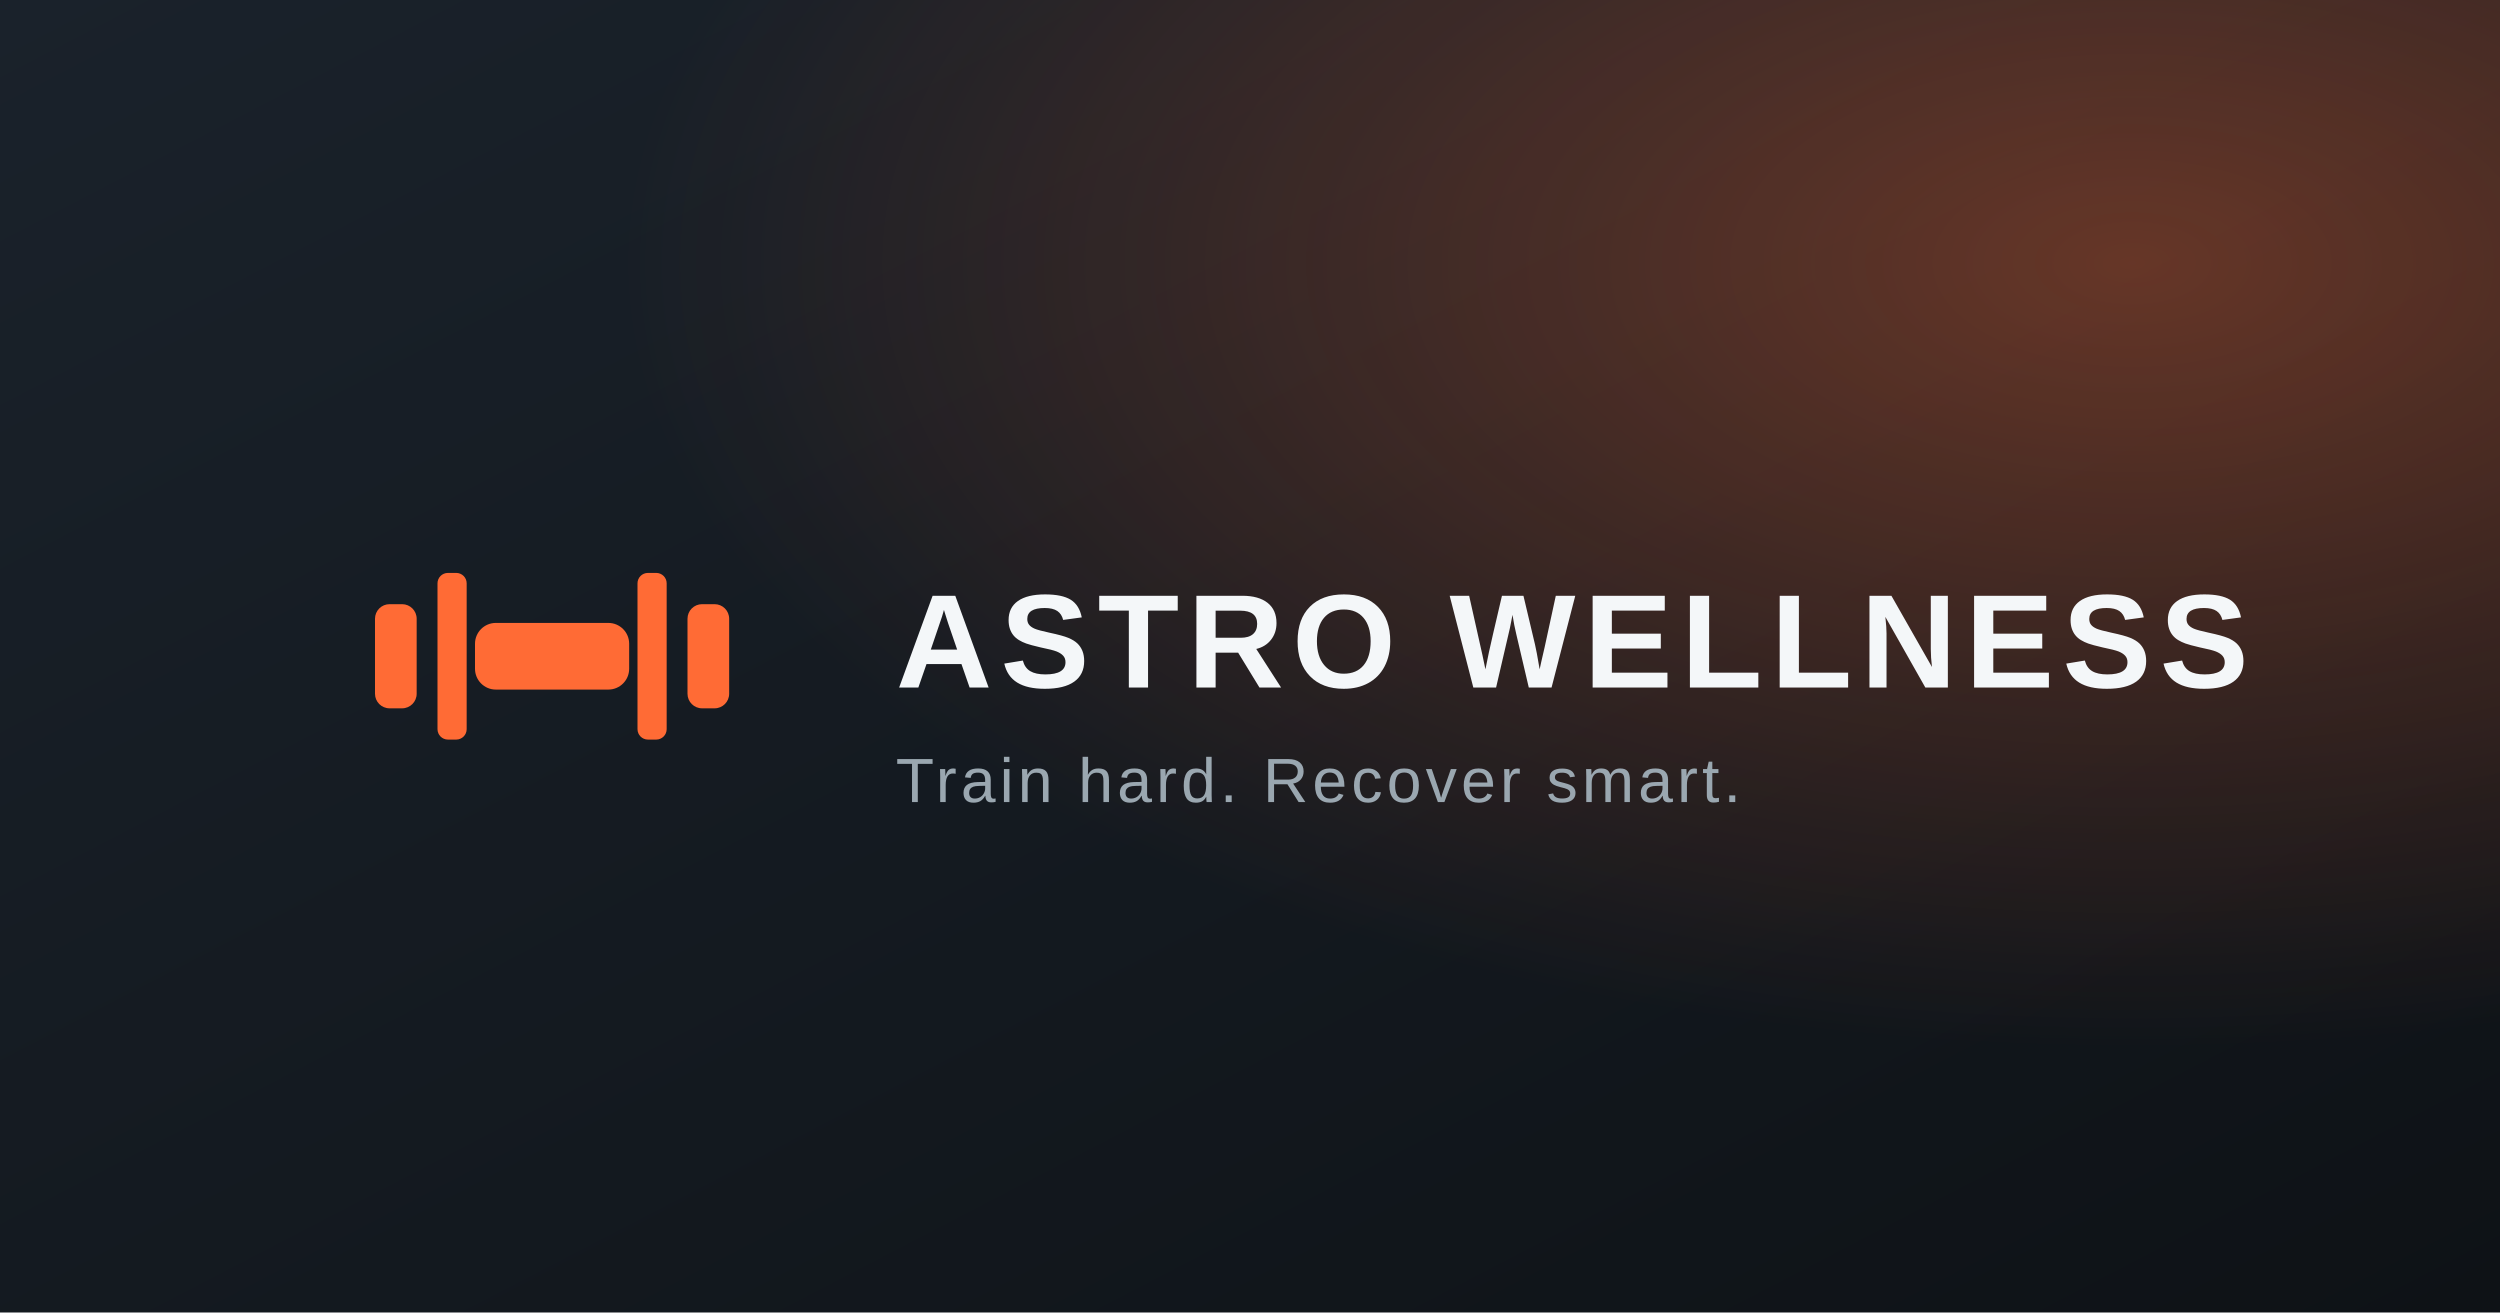
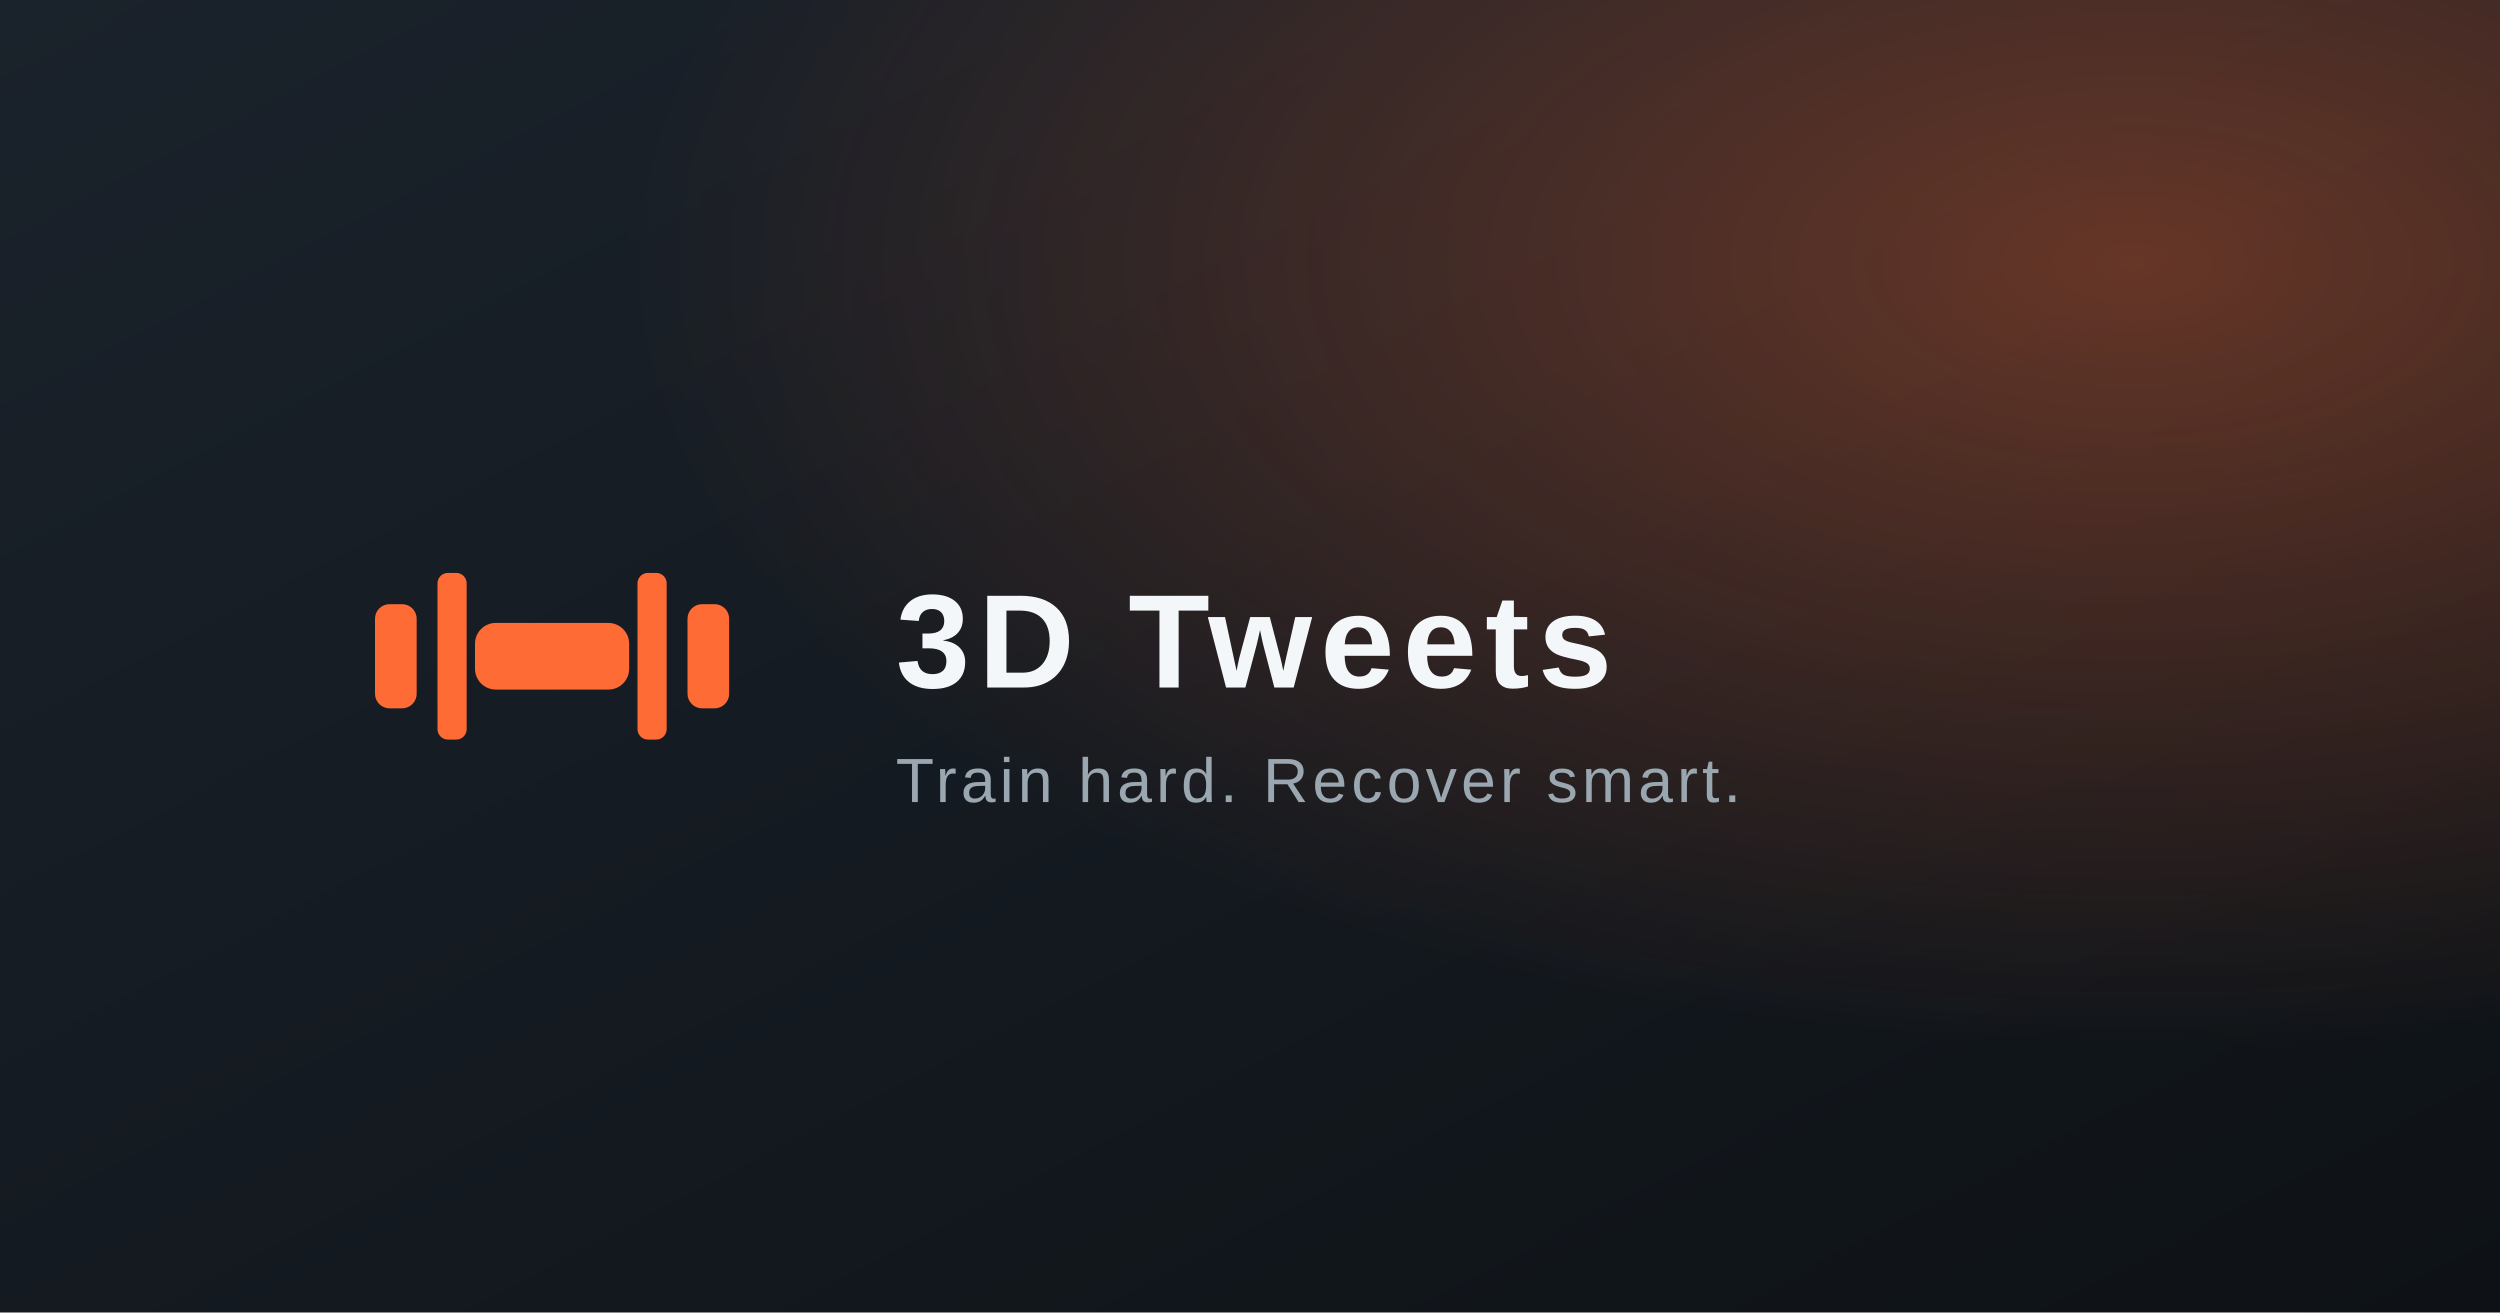
<svg xmlns="http://www.w3.org/2000/svg" viewBox="0 0 1200 630">
  <defs>
    <linearGradient id="bg" x1="0" y1="0" x2="1" y2="1">
      <stop offset="0" stop-color="#1a222b" />
      <stop offset="1" stop-color="#0e1216" />
    </linearGradient>
    <radialGradient id="glow" cx="0.85" cy="0.2" r="0.6">
      <stop offset="0" stop-color="#ff6b35" stop-opacity="0.35" />
      <stop offset="1" stop-color="#ff6b35" stop-opacity="0" />
    </radialGradient>
  </defs>
  <rect width="1200" height="630" fill="url(#bg)" />
  <rect width="1200" height="630" fill="url(#glow)" />
  <g fill="#ff6b35">
    <rect x="180" y="290" width="20" height="50" rx="7" />
    <rect x="330" y="290" width="20" height="50" rx="7" />
    <rect x="210" y="275" width="14" height="80" rx="5" />
    <rect x="306" y="275" width="14" height="80" rx="5" />
    <rect x="228" y="299" width="74" height="32" rx="10" />
  </g>
-   <text x="430" y="330" font-family="Arial, Helvetica, sans-serif" font-size="64" font-weight="800" letter-spacing="4" fill="#f4f7f9">ASTRO WELLNESS</text>
+   <text x="430" y="330" font-family="Arial, Helvetica, sans-serif" font-size="64" font-weight="800" letter-spacing="4" fill="#f4f7f9">3D Tweets</text>
  <text x="430" y="385" font-family="Arial, Helvetica, sans-serif" font-size="30" letter-spacing="2" fill="#9aa7b0">Train hard. Recover smart.</text>
</svg>
